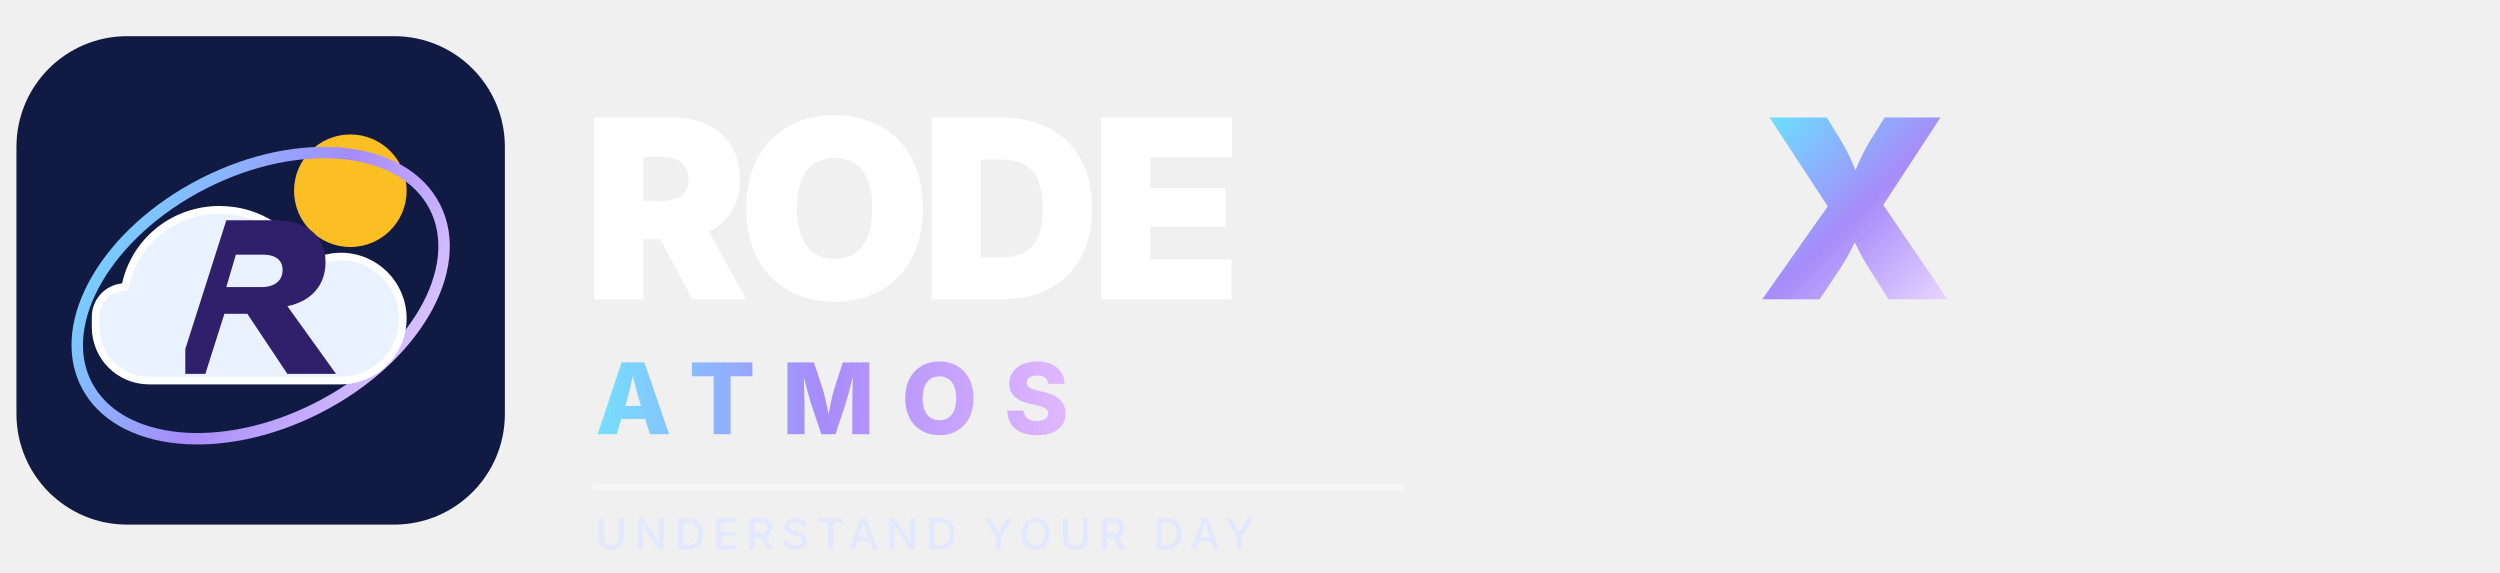
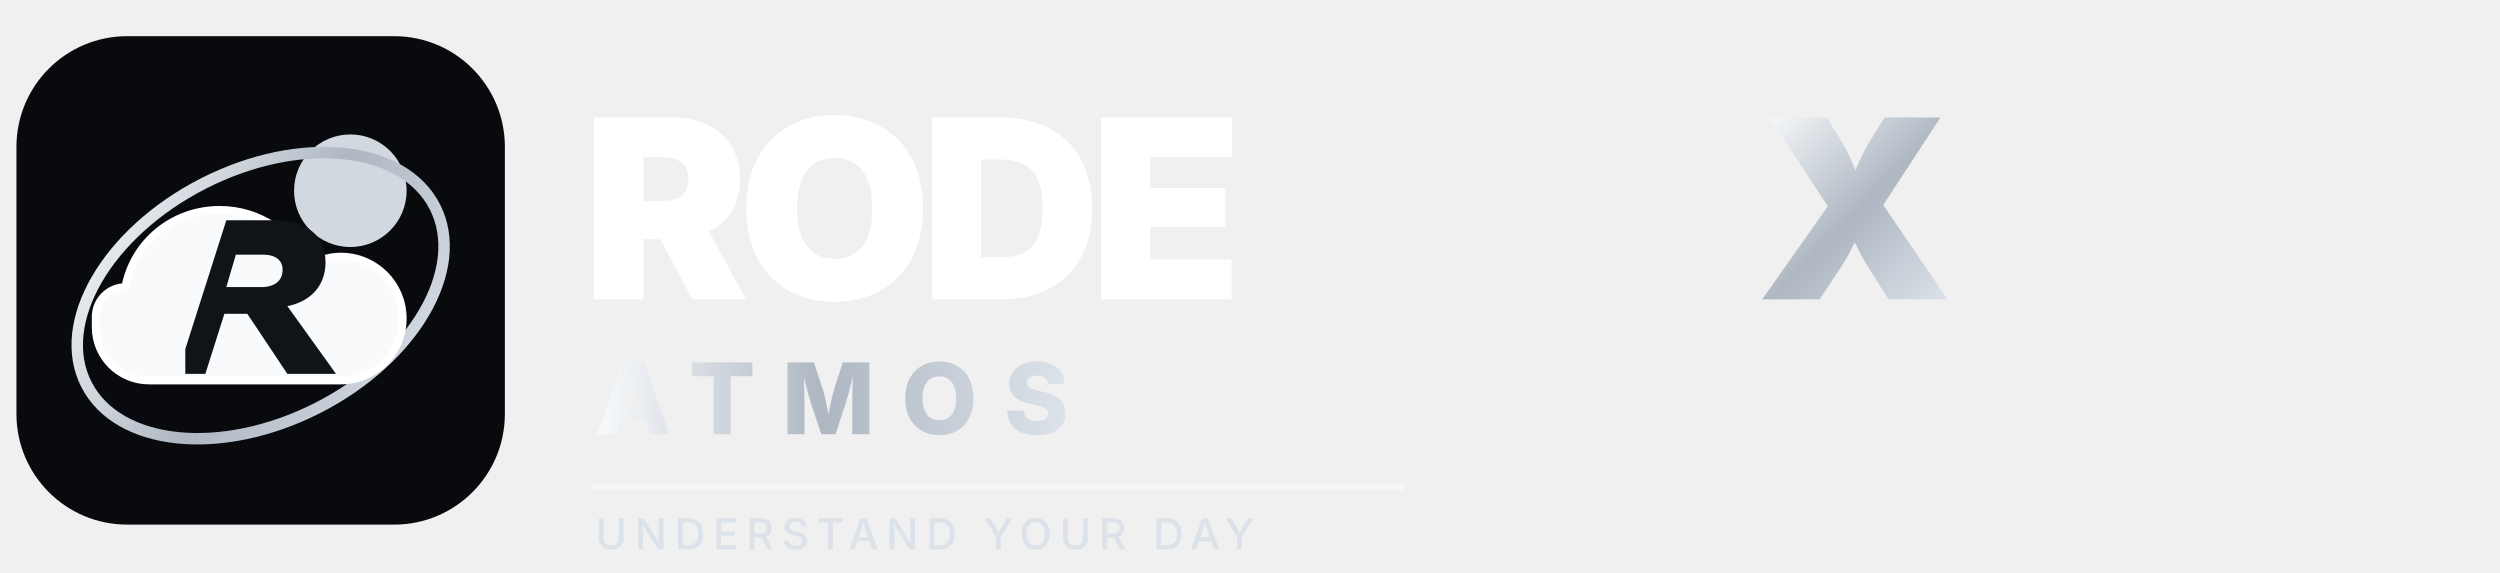
<svg xmlns="http://www.w3.org/2000/svg" viewBox="0 0 760 174" role="img" aria-labelledby="title desc">
  <defs>
    <linearGradient id="bg" x1="0" y1="0" x2="1" y2="1">
-       <stop stop-color="#68E3FF" />
-       <stop offset=".52" stop-color="#A78BFA" />
-       <stop offset="1" stop-color="#E9D5FF" />
+       <stop stop-color="#F8FAFC" />
+       <stop offset=".52" stop-color="#AEB7C2" />
+       <stop offset="1" stop-color="#DCE2E9" />
    </linearGradient>
    <linearGradient id="atmos" x1="0" y1="0" x2="1" y2="0">
-       <stop stop-color="#75DFFF" />
-       <stop offset=".48" stop-color="#A78BFA" />
-       <stop offset="1" stop-color="#E0B7FF" />
+       <stop stop-color="#F8FAFC" />
+       <stop offset=".48" stop-color="#AEB7C2" />
+       <stop offset="1" stop-color="#DCE2E9" />
    </linearGradient>
  </defs>
  <g transform="translate(5 11) scale(.29)">
-     <rect width="512" height="512" rx="116" fill="#101A42" />
-     <circle cx="350" cy="162" r="59" fill="#FBBF24" />
+     <rect width="512" height="512" rx="116" fill="#080A0E" />
+     <circle cx="350" cy="162" r="59" fill="#D2D8E0" />
    <ellipse cx="256" cy="272" rx="205" ry="132" fill="none" stroke="url(#bg)" stroke-width="12" transform="rotate(-27 256 272)" />
-     <path d="M83 294c0-17 14-31 31-31 9-47 50-81 99-81 41 0 77 24 92 60 10-7 22-11 35-11 36 0 65 29 65 65s-29 65-65 65H139c-31 0-56-25-56-56v-11Z" fill="#EAF2FF" stroke="#FFFFFF" stroke-width="8" stroke-linejoin="round" />
-     <path d="M177 328l43-135h51c34 0 53 17 53 44 0 24-15 41-40 46l51 71h-51l-42-63h-24l-20 63h-21Zm53-99-10 34h37c14 0 22-7 22-18 0-10-7-16-21-16h-28Z" fill="#30206C" />
+     <path d="M83 294c0-17 14-31 31-31 9-47 50-81 99-81 41 0 77 24 92 60 10-7 22-11 35-11 36 0 65 29 65 65s-29 65-65 65H139c-31 0-56-25-56-56v-11Z" fill="#F8FAFC" stroke="#FFFFFF" stroke-width="8" stroke-linejoin="round" />
+     <path d="M177 328l43-135h51c34 0 53 17 53 44 0 24-15 41-40 46l51 71h-51l-42-63h-24l-20 63h-21Zm53-99-10 34h37c14 0 22-7 22-18 0-10-7-16-21-16h-28Z" fill="#101318" />
  </g>
  <text x="177" y="91" fill="#FFFFFF" font-family="Manrope, Inter, Arial, sans-serif" font-size="76" font-weight="900" letter-spacing="-3.5">RODE</text>
  <text x="534" y="91" fill="url(#bg)" font-family="Manrope, Inter, Arial, sans-serif" font-size="76" font-weight="900" letter-spacing="-3.5">X</text>
  <text x="181" y="132" fill="url(#atmos)" font-family="Manrope, Inter, Arial, sans-serif" font-size="30" font-weight="800" letter-spacing="8">ATMOS</text>
  <path d="M181 148h245" stroke="#FFFFFF" stroke-opacity=".42" stroke-width="2" stroke-linecap="round" />
-   <text x="181" y="167" fill="#E1E8FF" font-family="Inter, Arial, sans-serif" font-size="13" font-weight="500" letter-spacing="2.3">UNDERSTAND YOUR DAY</text>
+   <text x="181" y="167" fill="#DCE2E9" font-family="Inter, Arial, sans-serif" font-size="13" font-weight="500" letter-spacing="2.3">UNDERSTAND YOUR DAY</text>
</svg>
